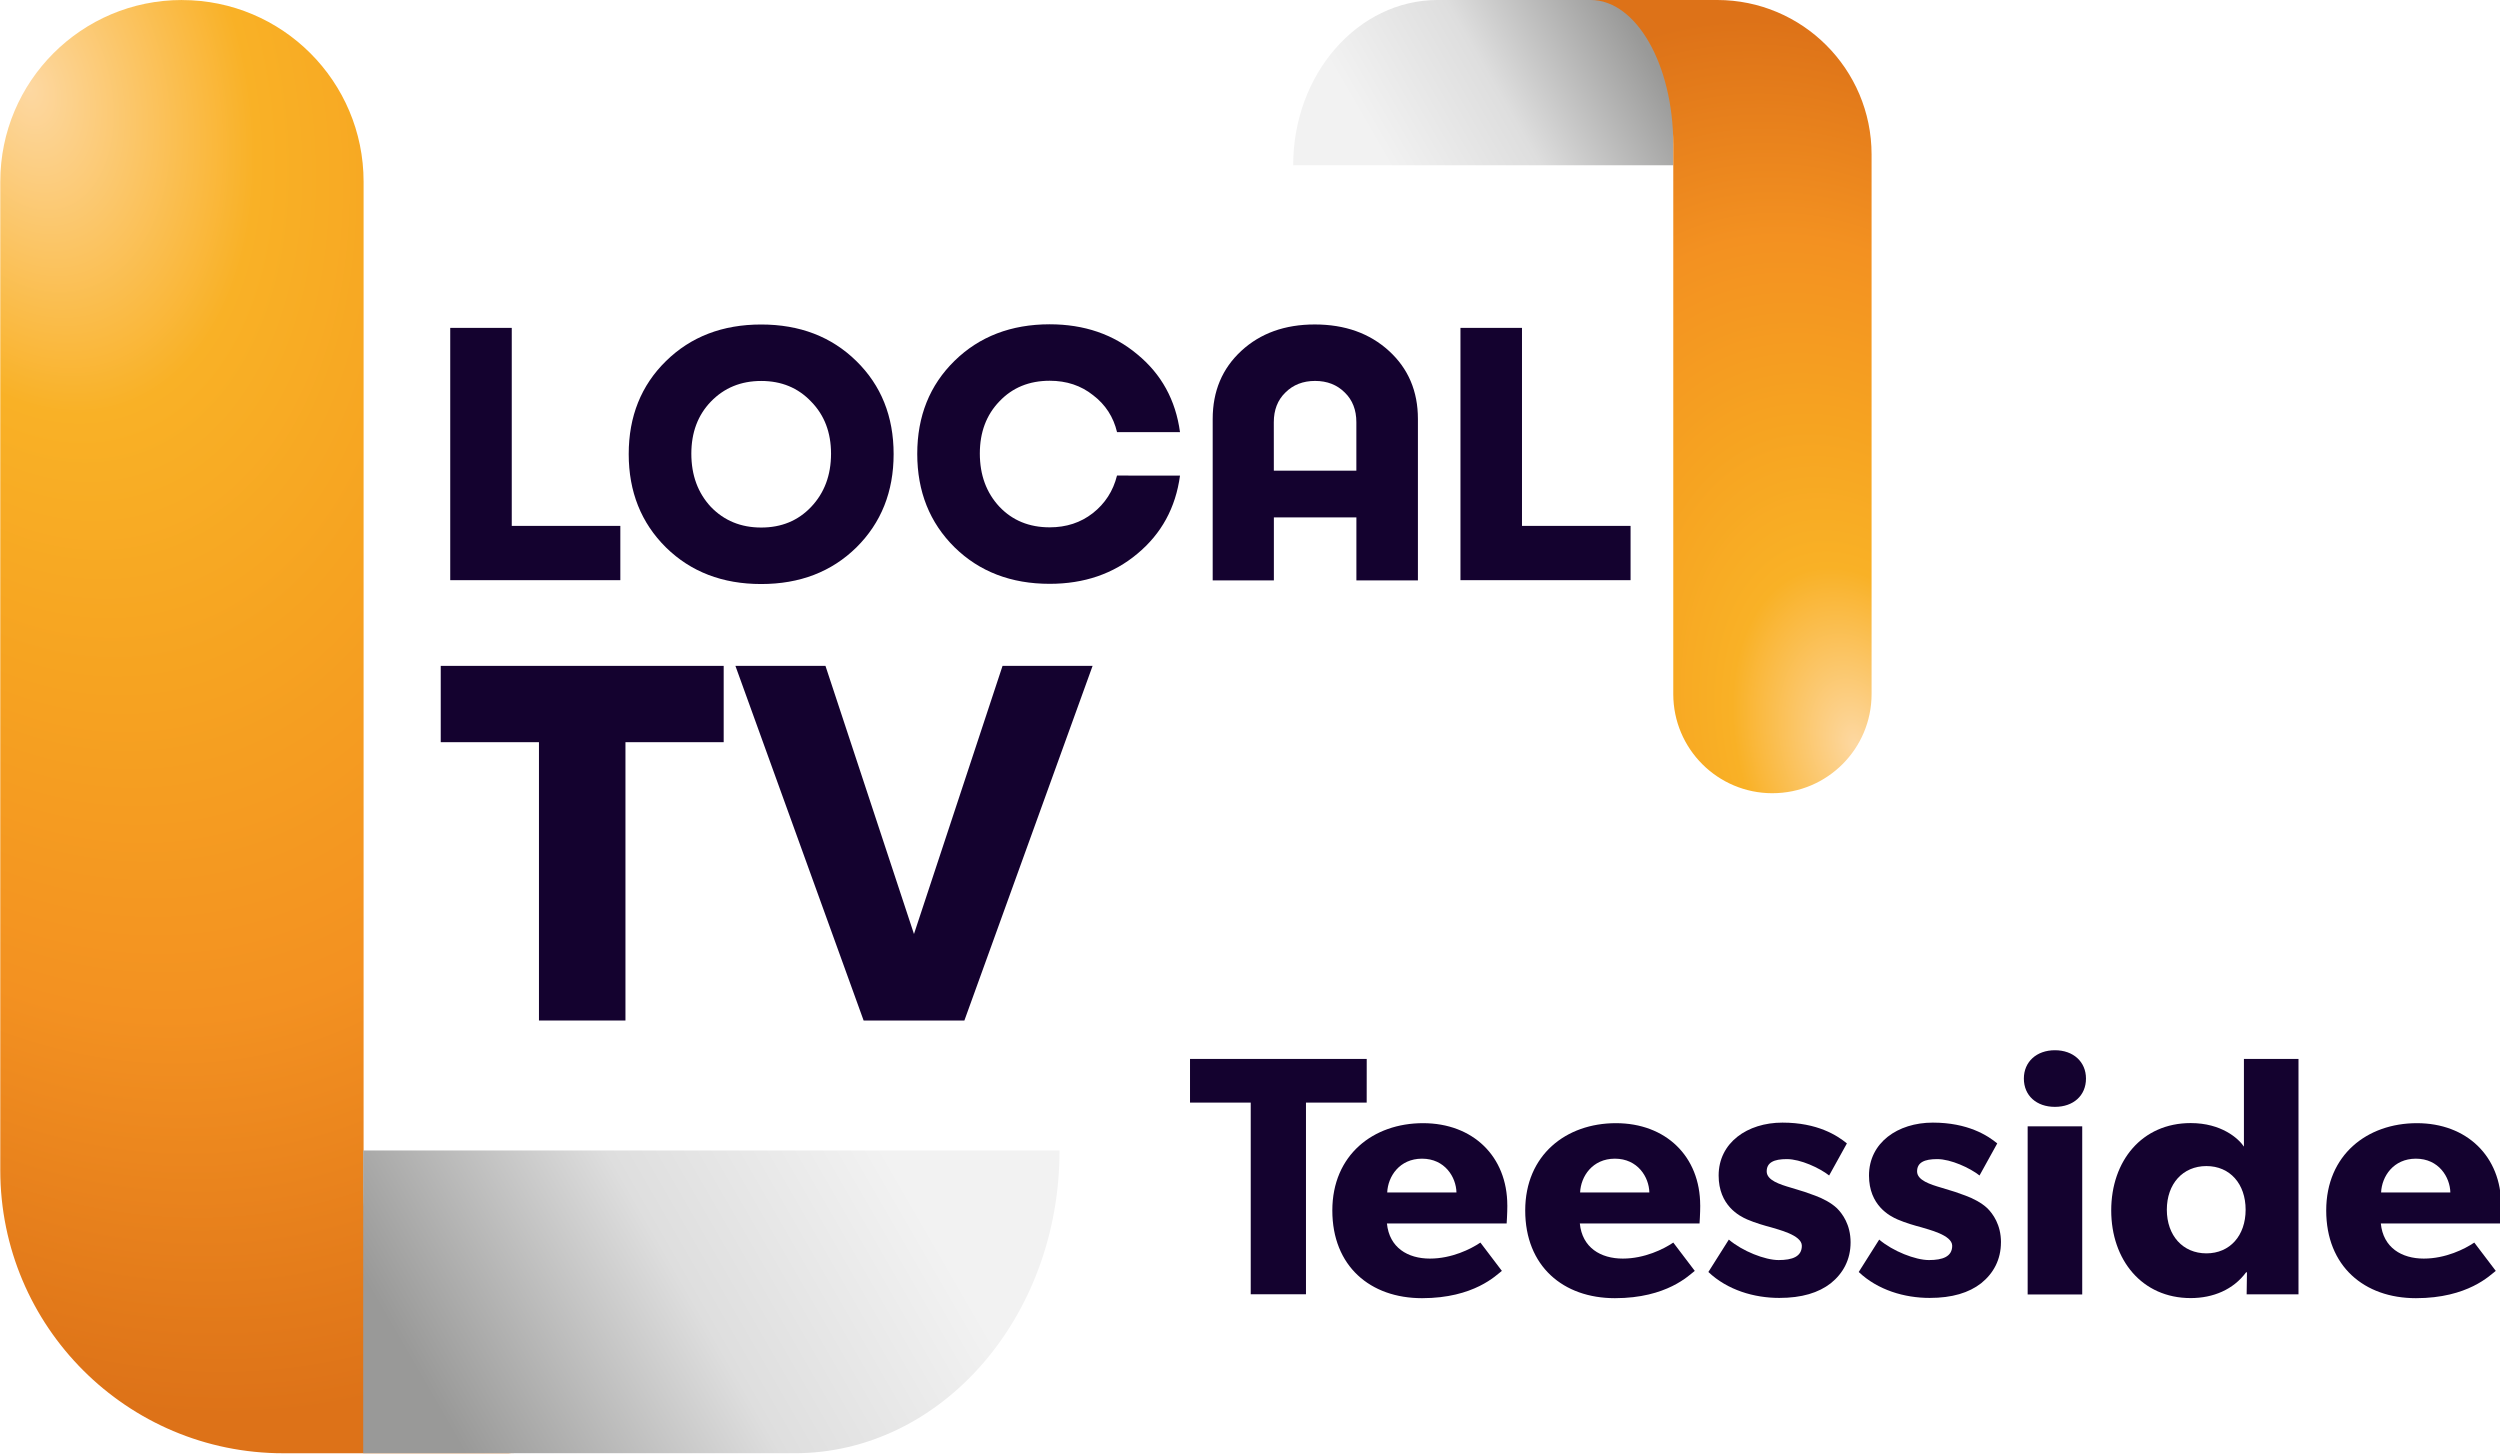
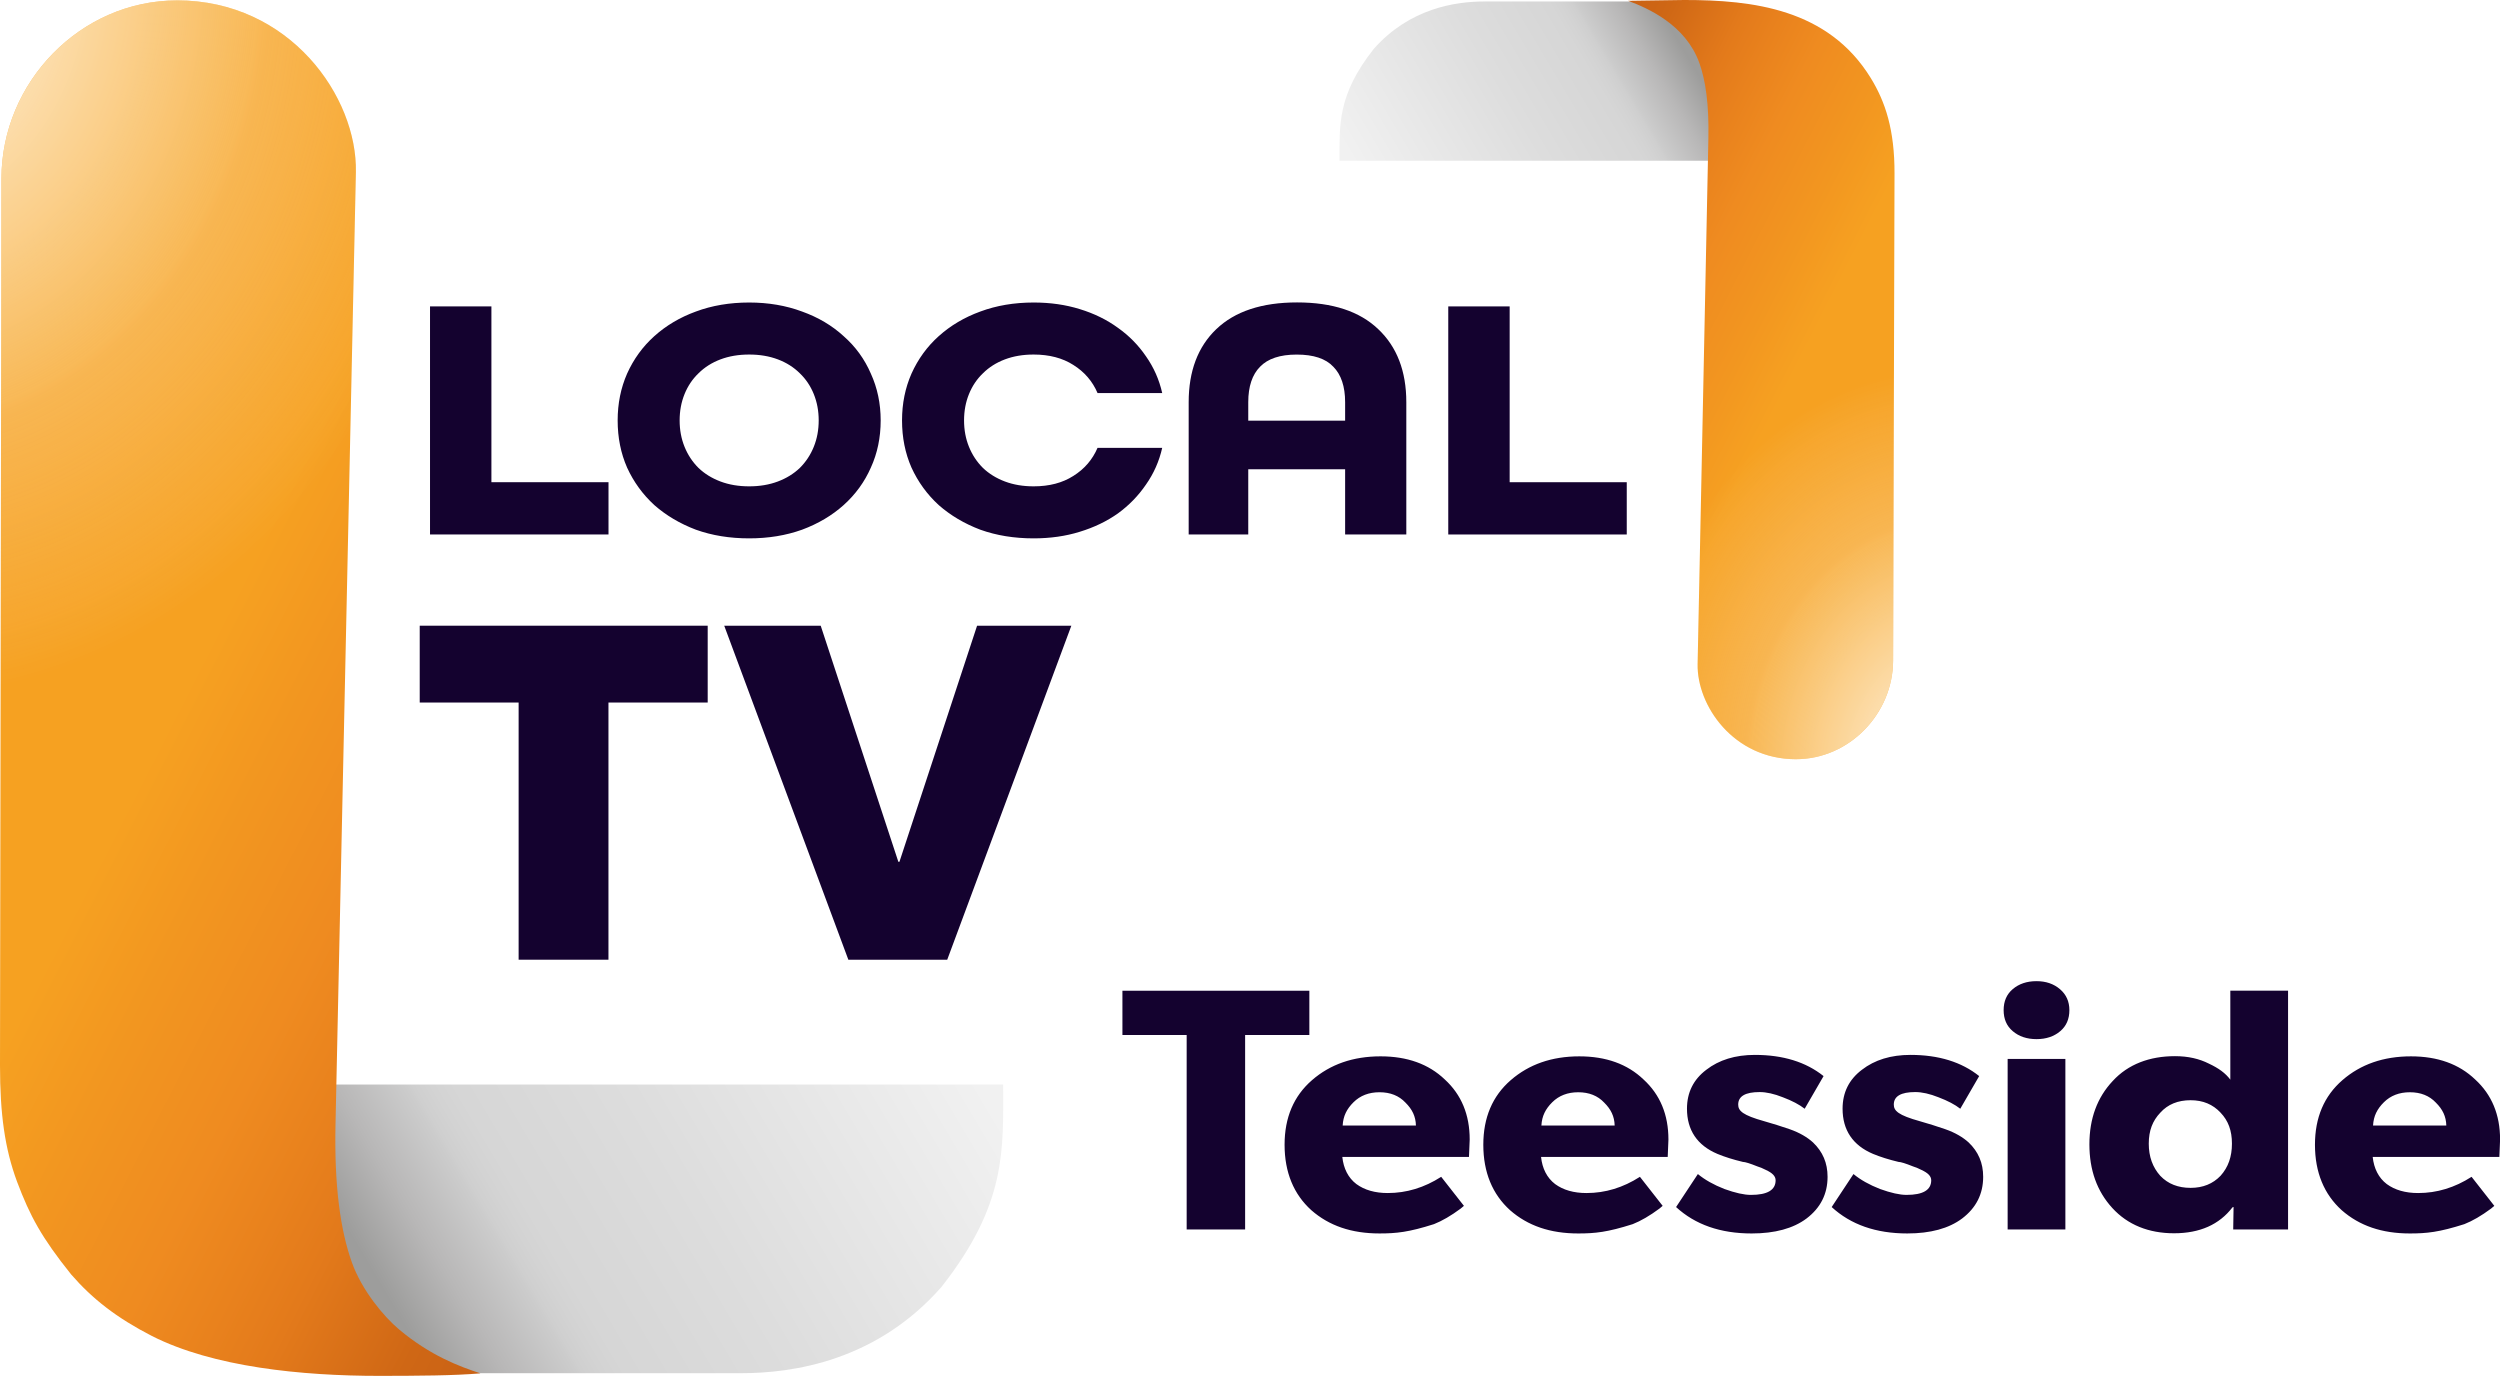
- <svg xmlns="http://www.w3.org/2000/svg" xmlns:xlink="http://www.w3.org/1999/xlink" width="1376.2" height="800" version="1.1" viewBox="0 0 364.13 211.67">
+ <svg xmlns="http://www.w3.org/2000/svg" xmlns:xlink="http://www.w3.org/1999/xlink" width="1453.6" height="800" version="1.1" viewBox="0 0 1453.6 800" xml:space="preserve">
  <defs>
-     <linearGradient id="linearGradient947">
-       <stop stop-color="#fdd8a2" offset="0" />
-       <stop stop-color="#f9b126" offset=".245" />
-       <stop stop-color="#f6a321" offset=".45" />
-       <stop stop-color="#f39121" offset=".7" />
-       <stop stop-color="#dd7218" offset="1" />
+     <linearGradient id="c">
+       <stop stop-color="#fff" stop-opacity=".98" offset="0" />
+       <stop stop-color="#fff9ea" stop-opacity=".513" offset=".294" />
+       <stop stop-color="#fdf6e2" stop-opacity=".284" offset=".428" />
+       <stop stop-color="#feedd3" stop-opacity=".275" offset=".44" />
+       <stop stop-color="#feeed5" stop-opacity=".107" offset=".6" />
+       <stop stop-color="#fffffe" stop-opacity="0" offset=".688" />
+       <stop stop-color="#fff" stop-opacity="0" offset="1" />
    </linearGradient>
-     <linearGradient id="linearGradient935">
-       <stop stop-color="#999998" offset="0" />
-       <stop stop-color="#999998" offset=".145" />
-       <stop stop-color="#dedede" offset=".6" />
-       <stop stop-color="#f2f2f2" offset="1" />
+     <linearGradient id="b">
+       <stop stop-color="#f6a121" offset="0" />
+       <stop stop-color="#f29620" offset=".184" />
+       <stop stop-color="#ef8b20" offset=".4" />
+       <stop stop-color="#e9821d" offset=".537" />
+       <stop stop-color="#e37a1b" offset=".649" />
+       <stop stop-color="#cf6715" offset=".862" />
+       <stop stop-color="#c96114" offset="1" />
    </linearGradient>
-     <radialGradient id="radialGradient949-0-7" cx="-7.67" cy="272.33" r="170" gradientTransform="matrix(.30048 1.1214 -.73089 .19584 1294.4 53.469)" gradientUnits="userSpaceOnUse" xlink:href="#linearGradient947" />
-     <radialGradient id="radialGradient949-6-4-8" cx="-7.67" cy="272.33" r="170" gradientTransform="matrix(.36057 1.3457 -.87707 .23501 538.88 -135.09)" gradientUnits="userSpaceOnUse" xlink:href="#linearGradient947" />
-     <linearGradient id="linearGradient1772" x1="231.92" x2="577.27" y1="882.1" y2="682.71" gradientTransform="matrix(.22049 0 0 .22049 1090.6 102.51)" gradientUnits="userSpaceOnUse" xlink:href="#linearGradient935" />
-     <linearGradient id="linearGradient1774" x1="231.92" x2="577.27" y1="882.1" y2="682.71" gradientTransform="matrix(.26458 0 0 .26458 294.31 -76.241)" gradientUnits="userSpaceOnUse" xlink:href="#linearGradient935" />
+     <linearGradient id="a">
+       <stop stop-color="#9d9d9c" offset="0" />
+       <stop stop-color="#b8b7b7" offset=".101" />
+       <stop stop-color="#ccc" offset=".2" />
+       <stop stop-color="#cfcfcf" offset=".209" />
+       <stop stop-color="#d0d0d0" offset=".216" />
+       <stop stop-color="#d3d3d3" offset=".236" />
+       <stop stop-color="#d6d6d6" offset=".269" />
+       <stop stop-color="#d7d7d7" offset=".31" />
+       <stop stop-color="#ddd" offset=".509" />
+       <stop stop-color="#f1f1f1" offset="1" />
+     </linearGradient>
+     <linearGradient id="d" x1="240.62" x2="198.35" y1="11.085" y2="36.218" gradientTransform="matrix(4.0392 0 0 4.0392 -.041685 -27.529)" gradientUnits="userSpaceOnUse" xlink:href="#a" />
+     <linearGradient id="e" x1="270.78" x2="229.43" y1="36.126" y2="14.995" gradientTransform="matrix(4.0392 0 0 4.0392 -.041685 -27.529)" gradientUnits="userSpaceOnUse" xlink:href="#b" />
+     <linearGradient id="g" x1="240.62" x2="198.35" y1="11.085" y2="36.218" gradientTransform="matrix(-7.3085 0 0 -7.3219 1992.6 849.9)" gradientUnits="userSpaceOnUse" xlink:href="#a" />
+     <linearGradient id="h" x1="270.78" x2="229.43" y1="36.126" y2="14.995" gradientTransform="matrix(-7.3085 0 0 -7.3219 1992.6 849.9)" gradientUnits="userSpaceOnUse" xlink:href="#b" />
+     <radialGradient id="f" cx="262.89" cy="79.2" r="19.174" gradientTransform="matrix(-1.2355 -18.066 14.487 -1.0508 314.93 5286.4)" gradientUnits="userSpaceOnUse" xlink:href="#c" />
+     <radialGradient id="i" cx="262.98" cy="79.231" r="19.174" gradientTransform="matrix(1.8116 32.183 -26.233 1.5901 1535.9 -8609.1)" gradientUnits="userSpaceOnUse" xlink:href="#c" />
  </defs>
-   <g transform="translate(-1088.8 -85.333)">
-     <g transform="matrix(-.45486 0 0 -.45486 1494.3 156.81)">
-       <path d="m355.68 104.23v52.917h75.406c25.572 0 46.302-23.692 46.302-52.917z" fill="url(#linearGradient1774)" stop-color="#000000" stroke-width=".087" style="paint-order:stroke fill markers" />
-       <path d="m323.93-96.851c-17.535 0-31.75 14.215-31.75 31.75v172.77c0 27.325 22.152 49.477 49.477 49.477h40.481c-14.613 2e-5 -26.458-20.73-26.458-46.302v-175.95c0-17.535-14.215-31.75-31.75-31.75z" fill="url(#radialGradient949-6-4-8)" stop-color="#000000" stroke-width=".194" style="paint-order:stroke fill markers" />
-     </g>
-     <g transform="matrix(4.9811 0 0 4.9811 -3241 -402.28)" fill="#14022f">
-       <path d="m884.21 113.27h3.175v1.587h-4.974v-7.377h1.799z" style="white-space:pre" />
-       <path d="m888.72 108.45q1.09-1.069 2.783-1.069t2.783 1.069q1.09 1.069 1.09 2.72t-1.09 2.731q-1.09 1.069-2.783 1.069t-2.783-1.069q-1.09-1.079-1.09-2.731t1.09-2.72zm4.244 1.185q-0.572-0.603-1.46-0.603t-1.471 0.603q-0.572 0.593-0.572 1.524 0 0.942 0.572 1.556 0.582 0.603 1.471 0.603t1.46-0.603q0.582-0.614 0.582-1.556 0-0.931-0.582-1.524z" style="white-space:pre" />
-       <path d="m903.75 111.8q-0.19 1.408-1.249 2.286-1.048 0.878-2.561 0.878-1.693 0-2.783-1.069-1.09-1.079-1.09-2.731t1.09-2.72 2.783-1.069q1.513 0 2.561 0.878 1.058 0.868 1.249 2.275h-1.841q-0.159-0.667-0.699-1.079-0.529-0.423-1.27-0.423-0.9 0-1.471 0.603-0.572 0.593-0.572 1.524 0 0.942 0.572 1.556 0.572 0.603 1.471 0.603 0.73 0 1.259-0.413 0.54-0.423 0.709-1.101z" style="white-space:pre" />
-       <path d="m907.69 107.38q1.323 0 2.17 0.773 0.847 0.773 0.847 1.99v4.72h-1.799v-1.841h-2.413v1.841h-1.789v-4.72q0-1.217 0.836-1.99t2.148-0.773zm-1.196 4.276h2.413v-1.418q0-0.54-0.339-0.868-0.339-0.339-0.868-0.339-0.529 0-0.868 0.339-0.339 0.328-0.339 0.868z" style="white-space:pre" />
-       <path d="m913.75 113.27h3.175v1.587h-4.974v-7.377h1.799z" style="white-space:pre" />
-     </g>
-     <g transform="matrix(7.0028 0 0 7.0028 -5022.6 -664.11)" fill="#14022f">
-       <path d="m887.76 120.87v1.587h-2.043v5.789h-1.799v-5.789h-2.043v-1.587z" style="white-space:pre" />
-       <path d="m893.56 120.87h1.873l-2.667 7.377h-2.095l-2.667-7.377h1.873l1.841 5.577z" style="white-space:pre" />
-     </g>
-     <path d="m1115.3 85.333c-14.612 0-26.458 11.846-26.458 26.458v143.98c0 22.771 18.46 41.231 41.231 41.231h33.734c-12.177 0-22.049-17.275-22.049-38.585v-146.62c0-14.613-11.846-26.458-26.458-26.458z" fill="url(#radialGradient949-0-7)" stop-color="#000000" stroke-width=".162" style="paint-order:stroke fill markers" />
-     <path d="m1141.7 252.9v44.097h62.839c21.31 0 38.585-19.744 38.585-44.098z" fill="url(#linearGradient1772)" stop-color="#000000" stroke-width=".073" style="paint-order:stroke fill markers" />
-     <g transform="matrix(4.7619 0 0 4.7619 -4170.7 -601.48)" fill="#14022f">
-       <path d="m1146.3 176.62h-5.405v1.335h1.857v5.864h1.69v-5.864h1.857z" style="white-space:pre" />
-       <path d="m1150.6 181.1c0-1.502-1.054-2.515-2.577-2.515-1.523 0-2.775 0.97-2.775 2.671s1.158 2.682 2.744 2.682c1.596 0 2.275-0.71 2.442-0.835l-0.657-0.866c-0.292 0.198-0.876 0.49-1.544 0.49-0.678 0-1.242-0.334-1.315-1.075h3.662s0.021-0.303 0.021-0.553zm-3.673-0.396c0.021-0.49 0.376-1.033 1.064-1.033 0.699 0 1.043 0.563 1.054 1.033z" style="white-space:pre" />
-       <path d="m1156.5 181.1c0-1.502-1.054-2.515-2.577-2.515-1.523 0-2.775 0.97-2.775 2.671s1.158 2.682 2.744 2.682c1.596 0 2.275-0.71 2.442-0.835l-0.657-0.866c-0.292 0.198-0.876 0.49-1.544 0.49-0.678 0-1.242-0.334-1.315-1.075h3.662s0.021-0.303 0.021-0.553zm-3.673-0.396c0.021-0.49 0.376-1.033 1.064-1.033 0.699 0 1.043 0.563 1.054 1.033z" style="white-space:pre" />
-       <path d="m1161.1 182.23c0-0.543-0.251-0.876-0.417-1.043-0.177-0.167-0.438-0.303-0.668-0.386-0.219-0.084-0.376-0.136-0.73-0.24-0.355-0.104-0.751-0.23-0.751-0.501s0.219-0.376 0.616-0.376c0.417 0 1.002 0.271 1.294 0.501l0.543-0.981c-0.292-0.24-0.897-0.636-1.972-0.636s-1.951 0.616-1.951 1.617c0 0.918 0.636 1.242 0.876 1.346s0.532 0.188 0.73 0.24c0.188 0.063 0.939 0.23 0.939 0.563 0 0.334-0.292 0.438-0.71 0.438s-1.106-0.271-1.523-0.626l-0.626 0.991c0.584 0.553 1.398 0.793 2.17 0.793 0.689 0 1.2-0.157 1.575-0.449 0.376-0.303 0.605-0.72 0.605-1.252z" style="white-space:pre" />
-       <path d="m1165.7 182.23c0-0.543-0.25-0.876-0.417-1.043-0.177-0.167-0.438-0.303-0.668-0.386-0.219-0.084-0.376-0.136-0.73-0.24-0.355-0.104-0.751-0.23-0.751-0.501s0.219-0.376 0.616-0.376c0.417 0 1.002 0.271 1.294 0.501l0.542-0.981c-0.292-0.24-0.897-0.636-1.972-0.636s-1.951 0.616-1.951 1.617c0 0.918 0.636 1.242 0.876 1.346s0.532 0.188 0.73 0.24c0.188 0.063 0.939 0.23 0.939 0.563 0 0.334-0.292 0.438-0.71 0.438-0.417 0-1.106-0.271-1.523-0.626l-0.626 0.991c0.584 0.553 1.398 0.793 2.17 0.793 0.689 0 1.2-0.157 1.575-0.449 0.376-0.303 0.605-0.72 0.605-1.252z" style="white-space:pre" />
-       <path d="m1168.3 177.22c0-0.511-0.386-0.866-0.95-0.866-0.563 0-0.95 0.355-0.95 0.866 0 0.522 0.386 0.866 0.95 0.866 0.564 0 0.95-0.344 0.95-0.866zm-0.115 1.461h-1.669v5.144h1.669z" style="white-space:pre" />
-       <path d="m1174.8 176.62h-1.669v2.682c-0.167-0.25-0.689-0.72-1.628-0.72-1.492 0-2.431 1.158-2.431 2.671s0.939 2.682 2.431 2.682c0.689 0 1.304-0.261 1.69-0.783l0.031-0.01-0.01 0.678h1.586zm-1.617 4.612c0 0.793-0.48 1.335-1.2 1.335-0.72 0-1.21-0.543-1.21-1.335s0.49-1.335 1.21-1.335c0.72 0 1.2 0.543 1.2 1.335z" style="white-space:pre" />
-       <path d="m1181 181.1c0-1.502-1.054-2.515-2.577-2.515-1.523 0-2.775 0.97-2.775 2.671s1.158 2.682 2.744 2.682c1.596 0 2.275-0.71 2.442-0.835l-0.657-0.866c-0.292 0.198-0.876 0.49-1.544 0.49-0.678 0-1.242-0.334-1.315-1.075h3.662s0.021-0.303 0.021-0.553zm-3.673-0.396c0.021-0.49 0.376-1.033 1.064-1.033 0.699 0 1.043 0.563 1.054 1.033z" style="white-space:pre" />
-     </g>
+   <path d="m998.03 93.455v-84.054l-43.003-8.541h-91.922c-16.787 0-43.516 3.922-64.401 27.639-21.069 26.747-19.849 44.022-19.849 64.956z" fill="url(#d)" stroke-width="1.067" />
+   <path d="m1044.2 441.43c30.981 0 56.446-26.467 56.535-57.324l0.814-283.13c0.073-25.449-5.279-41.723-13.842-55.648-24.749-40.245-68.603-45.33-108.41-45.33l-32.643 0.481c11.472 4.236 33.453 13.935 41.397 36.081 3.655 10.189 5.688 24.141 5.269 43.986l-6.257 305.55c-0.493 24.068 20.79 55.34 57.135 55.34z" fill="url(#e)" stroke-width="1.067" />
+   <path d="m1044.2 441.43c30.981 0 56.446-26.467 56.535-57.324l0.814-283.13c0.073-25.449-5.279-41.723-13.842-55.648-24.749-40.245-68.603-45.33-108.41-45.33l-32.643 0.481c11.472 4.236 33.453 13.935 41.397 36.081 3.655 10.189 5.688 24.141 5.269 43.986l-6.257 305.55c-0.493 24.068 20.79 55.34 57.135 55.34z" fill="url(#f)" stroke-width="1.067" />
+   <path d="m186.71 630.59v152.36l77.81 15.482h166.32c30.374 0 78.739-7.109 116.53-50.101 38.123-48.485 35.914-79.799 35.914-117.75z" fill="url(#g)" stroke-width="1.067" />
+   <path d="m102.91 0.235c-56.058 0-101.99 47.55-102.08 103.48l-0.831 515.69c0 28.339 2.797 48.528 9.925 67.701 7.555 20.076 14.286 32.472 31.439 53.897 12.46 14.343 26.487 25.246 46.937 35.783 35.679 18.068 86.947 23.206 132.36 23.206 22.127-0.041 43.61-0.122 58.673-1.487-12.12-3.922-29.099-10.244-47.312-25.527-8.893-7.462-21.606-22.721-27.414-38.942-6.613-18.469-10.292-44.082-9.533-80.055l11.856-553.88c0.934-43.628-38.259-99.888-104.02-99.888z" fill="url(#h)" stroke-width="1.067" />
+   <path d="m102.91 0.235c-56.058 0-101.99 47.55-102.08 103.48l-0.831 515.69c0 28.339 2.797 48.528 9.925 67.701 7.555 20.076 14.286 32.472 31.439 53.897 12.46 14.343 26.487 25.246 46.937 35.783 35.679 18.068 86.947 23.206 132.36 23.206 22.127-0.041 43.61-0.122 58.673-1.487-12.12-3.922-29.099-10.244-47.312-25.527-8.893-7.462-21.606-22.721-27.414-38.942-6.613-18.469-10.292-44.082-9.533-80.055l11.856-553.88c0.934-43.628-38.259-99.888-104.02-99.888z" fill="url(#i)" stroke-width="1.067" />
+   <g fill="#14022f" stroke-width="1.067">
+     <path d="m250.03 310.77v-132.61h35.695v102.22h68.085v30.391zm262.03-66.309q0 14.923-5.713 27.427-5.493 12.503-15.82 21.78-10.108 9.075-24.17 14.318-14.063 5.042-30.762 5.042-16.919 0-30.982-5.042-13.843-5.243-24.17-14.318-10.107-9.277-15.82-21.78-5.493-12.503-5.493-27.427 0-14.722 5.493-27.225 5.713-12.705 15.82-21.78 10.327-9.277 24.17-14.318 14.063-5.243 30.982-5.243 16.699 0 30.762 5.243 14.062 5.042 24.17 14.318 10.327 9.075 15.82 21.78 5.713 12.503 5.713 27.225zm-76.465 38.317q9.229 0 16.699-2.823 7.471-2.823 12.744-7.865 5.274-5.243 8.13-12.302 2.856-7.058 2.856-15.327 0-8.268-2.856-15.327-2.857-7.058-8.13-12.1-5.273-5.243-12.744-8.067-7.471-2.823-16.699-2.823-9.229 0-16.699 2.823-7.471 2.823-12.744 8.067-5.273 5.042-8.13 12.1-2.856 7.058-2.856 15.327 0 8.268 2.856 15.327 2.857 7.058 8.13 12.302 5.274 5.042 12.744 7.865 7.471 2.823 16.699 2.823zm202.56-54.249q-4.397-10.285-14.072-16.335-9.455-6.05-23.087-6.05-9.235 0-16.71 2.823-7.476 2.823-12.753 8.067-5.277 5.042-8.135 12.1-2.858 7.058-2.858 15.327 0 8.268 2.858 15.327 2.858 7.058 8.135 12.302 5.277 5.042 12.753 7.865 7.476 2.823 16.71 2.823 13.632 0 23.087-6.05 9.675-6.05 14.072-16.335h37.599q-2.639 11.697-9.455 21.377-6.596 9.68-16.271 16.738-9.675 6.857-22.207 10.688-12.313 3.832-26.825 3.832-16.93 0-31.002-5.042-13.852-5.243-24.186-14.318-10.114-9.277-15.831-21.78-5.497-12.503-5.497-27.427 0-14.722 5.497-27.225 5.717-12.705 15.831-21.78 10.334-9.277 24.186-14.318 14.072-5.243 31.002-5.243 14.512 0 26.825 3.832 12.533 3.832 22.207 10.89 9.675 6.857 16.271 16.537 6.816 9.68 9.455 21.377z" />
+     <path d="m782.11 310.77v-37.916h-56.324v37.916h-34.643v-76.916c0-18.057 5.344-32.206 16.031-42.447 10.834-10.376 26.498-15.564 46.994-15.564 20.642 0 36.38 5.188 47.214 15.564 10.834 10.241 16.304 24.39 16.304 42.447v76.916zm0-76.916c0-9.163-2.322-16.036-6.861-20.617-4.392-4.716-11.492-7.074-21.301-7.074-9.662 0-16.763 2.358-21.301 7.074-4.538 4.582-6.861 11.454-6.861 20.617v10.755h56.324z" />
+     <path d="m842.08 310.77v-132.61h35.695v102.22h68.085v30.391z" />
+     <path d="m493.26 558.01-72.167-194.2h56.1l45.138 137.26h0.645l45.138-137.26h54.81l-72.166 194.2z" />
+     <path d="m301.55 558.01v-149.53h-57.509v-44.671h167.44v44.671h-57.699v149.53z" />
+     <path d="m652.62 576.06h108.69v25.748h-37.347v113.05h-33.99v-113.05h-37.347zm201.92 86.517-0.42 10.106h-73.646c0.699 6.691 3.427 12.164 8.183 15.778 4.756 3.48 10.841 5.219 18.254 5.219 10.91 0 21.261-3.145 31.053-9.435l13.218 16.875-1.888 1.606c-5.595 4.149-10.771 7.16-15.526 9.034-14.684 4.683-21.891 5.42-31.682 5.42-16.226 0-29.301-4.444-39.652-13.544-10.211-9.234-15.53-21.988-15.53-38.047 0-15.792 5.315-28.305 15.946-37.539 10.631-9.234 23.919-13.851 39.865-13.851 15.526 0 27.976 4.483 37.347 13.45 9.652 8.833 14.477 20.476 14.477 34.929zm-73.856-8.162h42.593c-0.14-5.353-2.168-9.437-6.085-13.318-3.777-4.015-8.812-6.022-15.107-6.022-6.155 0-11.19 1.94-15.107 5.822s-6.015 8.031-6.295 13.518zm372.41 29.84c0 9.965-4.084 18.044-12.252 24.239-7.745 5.79-18.377 8.685-31.896 8.685-18.166 0-32.812-5.117-43.936-15.351l12.674-19.189c4.084 3.366 9.224 6.262 15.42 8.685 6.337 2.289 11.477 3.434 15.42 3.434 9.576 0 14.364-2.828 14.364-8.483 0-2.424-1.901-4.297-5.703-6.048-1.831-0.943-3.45-1.616-4.858-2.02-4.366-1.751-7.182-2.626-8.449-2.626-5.633-1.347-10.562-2.895-14.786-4.646-11.829-4.982-17.744-13.882-17.744-26.27 0-9.426 3.732-16.967 11.195-22.623 7.464-5.79 16.899-8.685 28.305-8.685 16.336 0 29.643 4.107 39.923 12.321l-10.984 18.987c-3.098-2.424-7.323-4.646-12.674-6.666-5.07-2.02-9.576-3.03-13.519-3.03-8.309 0-12.463 2.424-12.463 7.272 0 3.636 2.578 6.173 15.209 9.695 4.788 1.347 9.717 2.895 14.786 4.646 5.774 2.02 10.28 4.724 13.519 7.686 5.633 5.386 8.449 11.906 8.449 19.986zm14.229-68.566h33.571v99.171h-33.571zm16.785-45.203q8.192 0 13.653 4.67 5.461 4.67 5.461 12.182 0 7.715-5.251 12.182-5.461 4.67-13.863 4.67t-13.863-4.67q-5.251-4.467-5.251-12.182 0-7.715 5.251-12.182 5.461-4.67 13.863-4.67zm112.69 5.515h33.571v138.86h-31.892l0.21-13.075-0.629 0.201c-7.693 10.058-19.023 15.087-33.99 15.087-14.687 0-26.934-4.895-35.886-14.685-8.952-9.79-13.322-22.127-13.322-37.013 0-15.02 4.583-27.29 13.536-36.812 8.952-9.79 21.519-14.471 36.206-14.471 7.693 0 14.124 1.514 19.719 4.331 5.735 2.682 9.681 5.581 12.479 9.336zm-5.665 107.63c4.476-4.962 6.607-11.145 6.607-18.655 0-7.644-2.131-13.329-6.607-18.023-4.476-4.828-10.281-7.242-17.415-7.242-7.414 0-13.288 2.414-17.625 7.242-4.476 4.694-6.714 10.379-6.714 18.023 0 7.51 2.238 13.746 6.714 18.708 4.476 4.694 10.351 6.988 17.625 6.988 7.134 0 12.939-2.347 17.415-7.04zm-321.04-21.05-0.42 10.106h-73.646c0.699 6.691 3.427 12.164 8.183 15.778 4.756 3.48 10.841 5.219 18.254 5.219 10.91 0 21.261-3.145 31.053-9.435l13.218 16.875-1.888 1.606c-5.595 4.149-10.771 7.16-15.526 9.034-14.684 4.683-21.891 5.42-31.682 5.42-16.226 0-29.301-4.444-39.652-13.544-10.211-9.234-15.53-21.988-15.53-38.047 0-15.792 5.315-28.305 15.946-37.539 10.631-9.234 23.919-13.851 39.865-13.851 15.526 0 27.976 4.483 37.347 13.45 9.652 8.833 14.477 20.476 14.477 34.929zm-73.856-8.162h42.593c-0.14-5.353-2.168-9.437-6.085-13.318-3.777-4.015-8.812-6.022-15.107-6.022-6.155 0-11.19 1.94-15.107 5.822-3.917 3.881-6.015 8.031-6.295 13.518zm557.41 8.162-0.42 10.106h-73.646c0.7 6.691 3.427 12.164 8.183 15.778 4.756 3.48 10.841 5.219 18.254 5.219 10.91 0 21.261-3.145 31.053-9.435l13.218 16.875-1.888 1.606c-5.595 4.149-10.771 7.16-15.526 9.034-14.684 4.683-21.891 5.42-31.682 5.42-16.226 0-29.301-4.444-39.652-13.544-10.211-9.234-15.53-21.988-15.53-38.047 0-15.792 5.315-28.305 15.946-37.539 10.631-9.234 23.919-13.851 39.865-13.851 15.526 0 27.976 4.483 37.347 13.45 9.652 8.833 14.477 20.476 14.477 34.929zm-73.856-8.162h42.593c-0.14-5.353-2.168-9.437-6.085-13.318-3.777-4.015-8.812-6.022-15.107-6.022-6.155 0-11.19 1.94-15.107 5.822s-6.015 8.031-6.295 13.518zm-317.17 29.84c0 9.965-4.084 18.044-12.252 24.239-7.745 5.79-18.377 8.685-31.896 8.685-18.166 0-32.811-5.117-43.936-15.351l12.674-19.189c4.084 3.366 9.224 6.262 15.42 8.685 6.337 2.289 11.477 3.434 15.42 3.434 9.576 0 14.364-2.828 14.364-8.483 0-2.424-1.901-4.297-5.703-6.048-1.831-0.943-3.45-1.616-4.858-2.02-4.365-1.751-7.182-2.626-8.449-2.626-5.633-1.347-10.562-2.895-14.786-4.646-11.829-4.982-17.744-13.882-17.744-26.27 0-9.426 3.732-16.967 11.195-22.623 7.464-5.79 16.899-8.685 28.305-8.685 16.336 0 29.643 4.107 39.923 12.321l-10.984 18.987c-3.098-2.424-7.323-4.646-12.674-6.666-5.07-2.02-9.576-3.03-13.519-3.03-8.308 0-12.463 2.424-12.463 7.272 0 3.636 2.578 6.173 15.209 9.695 4.788 1.347 9.717 2.895 14.786 4.646 5.774 2.02 10.28 4.724 13.519 7.686 5.633 5.386 8.449 11.906 8.449 19.986z" />
  </g>
</svg>
